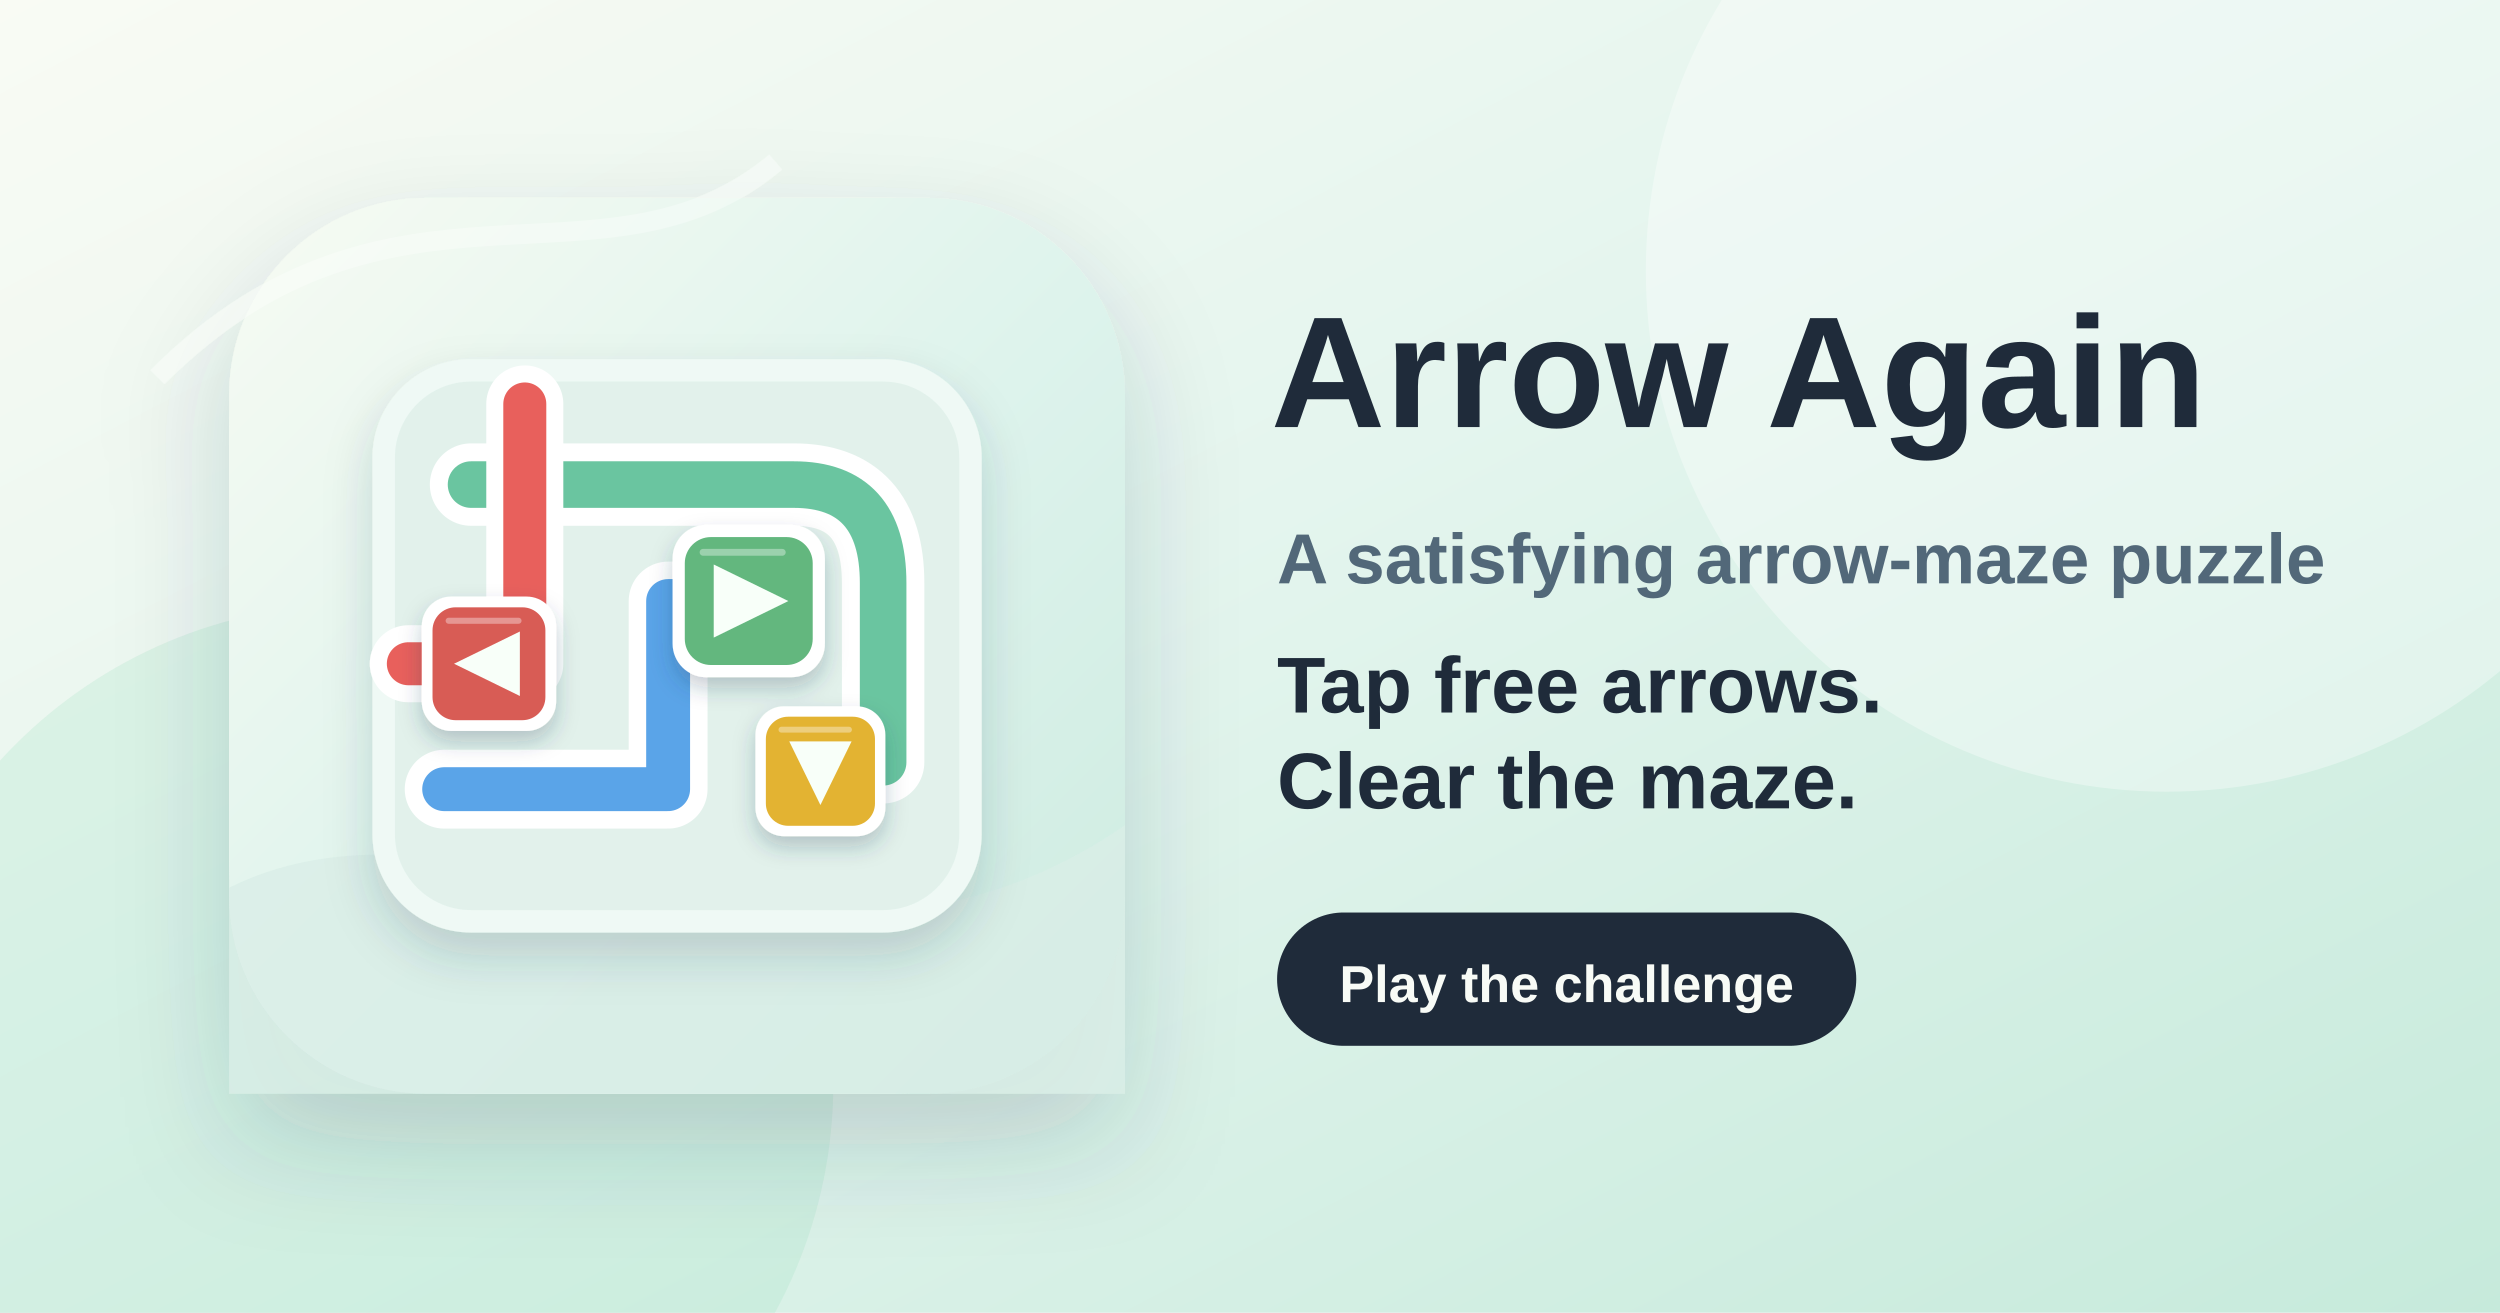
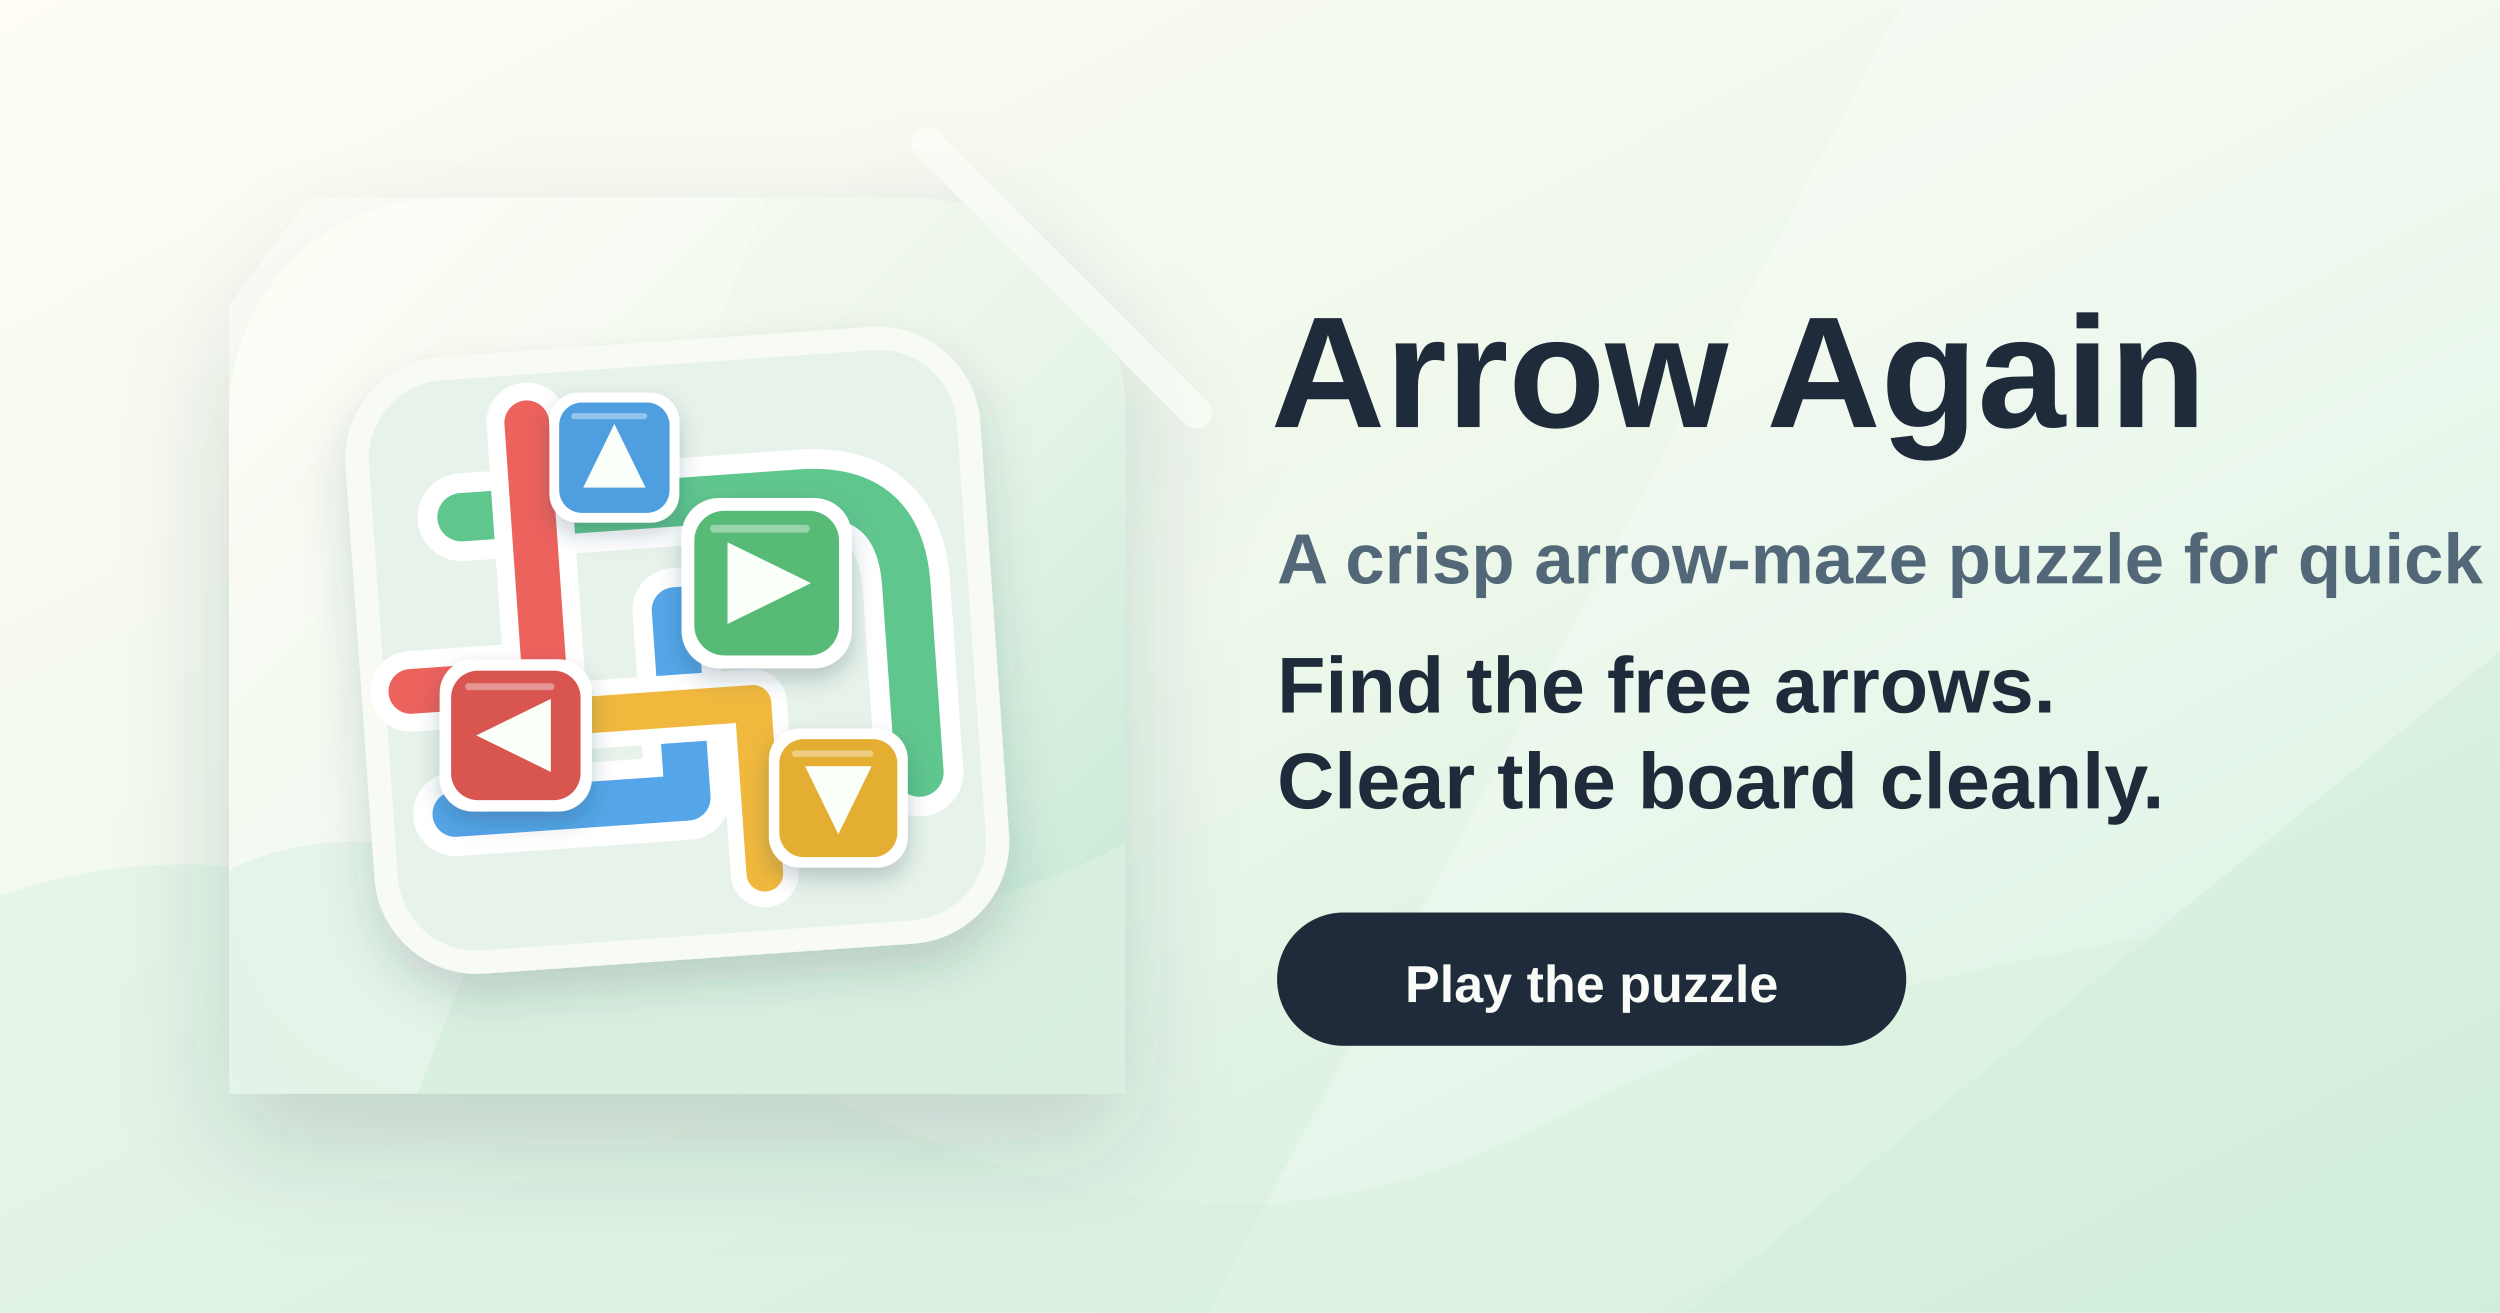
<svg xmlns="http://www.w3.org/2000/svg" width="1200" height="630" viewBox="0 0 1200 630">
  <defs>
    <linearGradient id="shareBg" x1="0" x2="1" y1="0" y2="1">
-       <stop offset="0" stop-color="#F9FBF4" />
-       <stop offset=".45" stop-color="#E4F5EE" />
-       <stop offset="1" stop-color="#C6EADB" />
+       <stop offset="0" stop-color="#FFFDF4" />
+       <stop offset=".48" stop-color="#EEF8EB" />
+       <stop offset="1" stop-color="#C8EBD6" />
    </linearGradient>
    <filter id="cardShadow" x="-20%" y="-20%" width="140%" height="150%">
      <feDropShadow dx="0" dy="24" stdDeviation="26" flood-color="#274157" flood-opacity=".18" />
    </filter>
  </defs>
  <rect width="1200" height="630" fill="url(#shareBg)" />
-   <circle cx="1040" cy="130" r="250" fill="#FFFFFF" opacity=".34" />
-   <circle cx="170" cy="520" r="230" fill="#9DDDBE" opacity=".22" />
+   <path d="M930 -30 H1240 V280 L810 630 H580Z" fill="#FFFFFF" opacity=".26" />
+   <path d="M0 430 C260 340 450 690 740 540 C930 442 1030 470 1200 402 V630 H0Z" fill="#D7F0DE" opacity=".48" />
  <g transform="translate(110 95)" filter="url(#cardShadow)">
-     <rect width="430" height="430" rx="112" fill="#F8FBF6" />
+     <rect width="430" height="430" rx="112" fill="#FFFDF4" />
    <defs>
      <linearGradient id="iconBg" x1="0" x2="1" y1="0" y2="1">
-         <stop offset="0" stop-color="#F7FBF3" />
-         <stop offset=".54" stop-color="#DDF3EC" />
-         <stop offset="1" stop-color="#CDEBE0" />
+         <stop offset="0" stop-color="#FFFDF4" />
+         <stop offset=".52" stop-color="#EAF6E8" />
+         <stop offset="1" stop-color="#BFE7D1" />
      </linearGradient>
      <filter id="softShadow" x="-20%" y="-20%" width="140%" height="150%">
        <feDropShadow dx="0" dy="11.18" stdDeviation="11.18" flood-color="#274157" flood-opacity=".18" />
      </filter>
      <filter id="tileShadow" x="-25%" y="-25%" width="150%" height="150%">
        <feDropShadow dx="0" dy="5.16" stdDeviation="5.16" flood-color="#24435B" flood-opacity=".25" />
      </filter>
    </defs>
-     <rect width="430" height="430" rx="94.6" fill="url(#iconBg)" />
-     <path d="M0 331.1 C120.4 270.9 275.2 408.5 430 301 L430 430 L0 430Z" fill="#D9EEE7" opacity=".75" />
-     <path d="M-34.4 86 C77.4 -25.8 180.6 51.6 262.3 -17.2" stroke="#ffffff" stroke-width="9.46" opacity=".32" fill="none" />
-     <g filter="url(#softShadow)">
-       <rect x="68.8" y="77.4" width="292.4" height="275.2" rx="47.3" fill="#EFF9F5" />
-       <rect x="79.55" y="88.15" width="270.9" height="253.7" rx="36.55" fill="#DDEFE8" opacity=".72" />
-       <path d="M116.1 137.6 H270.9 Q313.9 137.6 313.9 184.9 V270.9" stroke="#ffffff" stroke-width="39.56" stroke-linecap="round" stroke-linejoin="round" fill="none" />
-       <path d="M116.1 137.6 H270.9 Q313.9 137.6 313.9 184.9 V270.9" stroke="#6BC5A0" stroke-width="22.36" stroke-linecap="round" stroke-linejoin="round" fill="none" />
-       <path d="M103.2 283.8 H210.7 V193.5 H262.3" stroke="#ffffff" stroke-width="37.84" stroke-linecap="round" stroke-linejoin="round" fill="none" />
-       <path d="M103.2 283.8 H210.7 V193.5 H262.3" stroke="#5AA4E8" stroke-width="21.07" stroke-linecap="round" stroke-linejoin="round" fill="none" />
-       <path d="M141.9 98.9 V223.6 H86" stroke="#ffffff" stroke-width="36.98" stroke-linecap="round" stroke-linejoin="round" fill="none" />
-       <path d="M141.9 98.9 V223.6 H86" stroke="#E8615B" stroke-width="20.64" stroke-linecap="round" stroke-linejoin="round" fill="none" />
+     <rect width="430" height="430" rx="103.2" fill="url(#iconBg)" />
+     <path d="M0 322.5 C111.8 266.6 249.4 408.5 430 309.6 L430 430 L0 430Z" fill="#D9F0DF" opacity=".9" />
+     <path d="M38.7 0 H258 L90.3 430 H0 V51.6Z" fill="#FFFFFF" opacity=".28" />
+     <path d="M335.4 -25.8 L464.4 103.2" stroke="#FFFFFF" stroke-width="15.05" opacity=".46" stroke-linecap="round" />
+     <g filter="url(#softShadow)" transform="rotate(-4 215 215)">
+       <rect x="62.35" y="68.8" width="305.3" height="296.7" rx="49.45" fill="#F8FBF4" />
+       <rect x="73.53" y="79.98" width="282.94" height="274.34" rx="37.84" fill="#E7F3EA" />
+       <path d="M116.1 146.2 H279.5 Q326.8 146.2 326.8 193.5 V283.8" stroke="#FFFFFF" stroke-width="42.14" stroke-linecap="round" stroke-linejoin="round" fill="none" />
+       <path d="M116.1 146.2 H279.5 Q326.8 146.2 326.8 193.5 V283.8" stroke="#5FC68E" stroke-width="23.22" stroke-linecap="round" stroke-linejoin="round" fill="none" />
+       <path d="M103.2 288.1 H215 V197.8 H275.2" stroke="#FFFFFF" stroke-width="40.42" stroke-linecap="round" stroke-linejoin="round" fill="none" />
+       <path d="M103.2 288.1 H215 V197.8 H275.2" stroke="#54A6E8" stroke-width="21.93" stroke-linecap="round" stroke-linejoin="round" fill="none" />
+       <path d="M150.5 103.2 V227.9 H86" stroke="#FFFFFF" stroke-width="38.7" stroke-linecap="round" stroke-linejoin="round" fill="none" />
+       <path d="M150.5 103.2 V227.9 H86" stroke="#EC625B" stroke-width="21.5" stroke-linecap="round" stroke-linejoin="round" fill="none" />
+       <path d="M249.4 326.8 V245.1 H163.4" stroke="#FFFFFF" stroke-width="32.68" stroke-linecap="round" stroke-linejoin="round" fill="none" />
+       <path d="M249.4 326.8 V245.1 H163.4" stroke="#F0B83E" stroke-width="17.63" stroke-linecap="round" stroke-linejoin="round" fill="none" />
    </g>
    <g filter="url(#tileShadow)">
      <g>
-         <rect x="212.85" y="156.95" width="73.1" height="73.1" rx="16.082" fill="#ffffff" />
-         <rect x="218.698" y="162.798" width="61.404" height="61.404" rx="12.544" fill="#63B77E" />
-         <polygon points="232.587,175.956 268.406,193.5 232.587,211.044" fill="#F8FFF9" />
-         <path d="M227.47 170.108 H265.482" stroke="#ffffff" stroke-width="3.29" opacity=".36" stroke-linecap="round" />
+         <rect x="217.15" y="144.05" width="81.7" height="81.7" rx="17.974" fill="#FFFFFF" />
+         <rect x="223.278" y="150.178" width="69.445" height="69.445" rx="14.379" fill="#58BA77" />
+         <polygon points="239.209,165.292 279.242,184.9 239.209,204.508" fill="#FBFFF9" />
+         <path d="M232.673 158.756 H276.791" stroke="#FFFFFF" stroke-width="3.758" opacity=".38" stroke-linecap="round" />
      </g>
      <g>
-         <rect x="92.45" y="191.35" width="64.5" height="64.5" rx="14.19" fill="#ffffff" />
-         <rect x="97.61" y="196.51" width="54.18" height="54.18" rx="11.068" fill="#D85B55" />
-         <polygon points="139.535,208.12 107.93,223.6 139.535,239.08" fill="#F8FFF9" />
-         <path d="M105.35 202.96 H138.89" stroke="#ffffff" stroke-width="2.902" opacity=".36" stroke-linecap="round" />
+         <rect x="101.05" y="221.45" width="73.1" height="73.1" rx="16.082" fill="#FFFFFF" />
+         <rect x="106.532" y="226.932" width="62.135" height="62.135" rx="12.866" fill="#D9544F" />
+         <polygon points="154.413,240.456 118.594,258 154.413,275.544" fill="#FBFFF9" />
+         <path d="M114.939 234.608 H154.413" stroke="#FFFFFF" stroke-width="3.363" opacity=".38" stroke-linecap="round" />
      </g>
      <g>
-         <rect x="252.625" y="244.025" width="62.35" height="62.35" rx="13.717" fill="#ffffff" />
-         <rect x="257.613" y="249.013" width="52.374" height="52.374" rx="10.699" fill="#E3B333" />
-         <polygon points="268.836,260.859 283.8,291.411 298.764,260.859" fill="#F8FFF9" />
-         <path d="M265.095 255.248 H297.517" stroke="#ffffff" stroke-width="2.806" opacity=".36" stroke-linecap="round" />
+         <rect x="259.075" y="254.775" width="66.65" height="66.65" rx="14.663" fill="#FFFFFF" />
+         <rect x="264.074" y="259.774" width="56.653" height="56.653" rx="11.73" fill="#E4AE33" />
+         <polygon points="276.404,272.771 292.4,305.429 308.396,272.771" fill="#FBFFF9" />
+         <path d="M271.739 266.772 H307.73" stroke="#FFFFFF" stroke-width="3.066" opacity=".38" stroke-linecap="round" />
+       </g>
+       <g>
+         <rect x="153.725" y="93.525" width="62.35" height="62.35" rx="13.717" fill="#FFFFFF" />
+         <rect x="158.401" y="98.201" width="52.997" height="52.997" rx="10.974" fill="#4F9FE0" />
+         <polygon points="169.936,139.04 184.9,108.489 199.864,139.04" fill="#FBFFF9" />
+         <path d="M165.572 104.748 H199.241" stroke="#FFFFFF" stroke-width="2.868" opacity=".38" stroke-linecap="round" />
      </g>
    </g>
  </g>
  <text x="610" y="205" fill="#1F2B3A" font-family="Avenir Next, Nunito, Arial, sans-serif" font-size="76" font-weight="900">Arrow Again</text>
-   <text x="613" y="280" fill="#526879" font-family="Avenir Next, Nunito, Arial, sans-serif" font-size="34" font-weight="700">A satisfying arrow-maze puzzle</text>
-   <text x="613" y="342" fill="#1F2B3A" font-family="Avenir Next, Nunito, Arial, sans-serif" font-size="38" font-weight="800">Tap free arrows.</text>
-   <text x="613" y="388" fill="#1F2B3A" font-family="Avenir Next, Nunito, Arial, sans-serif" font-size="38" font-weight="800">Clear the maze.</text>
+   <text x="613" y="280" fill="#526879" font-family="Avenir Next, Nunito, Arial, sans-serif" font-size="34" font-weight="700">A crisp arrow-maze puzzle for quick sessions</text>
+   <text x="613" y="342" fill="#1F2B3A" font-family="Avenir Next, Nunito, Arial, sans-serif" font-size="38" font-weight="800">Find the free arrows.</text>
+   <text x="613" y="388" fill="#1F2B3A" font-family="Avenir Next, Nunito, Arial, sans-serif" font-size="38" font-weight="800">Clear the board cleanly.</text>
  <g transform="translate(613 438)">
-     <rect width="278" height="64" rx="32" fill="#1F2B3A" />
-     <text x="139" y="43" fill="#F8FBF6" text-anchor="middle" font-family="Avenir Next, Nunito, Arial, sans-serif" font-size="25" font-weight="800">Play the challenge</text>
+     <rect width="302" height="64" rx="32" fill="#1F2B3A" />
+     <text x="151" y="43" fill="#F8FBF6" text-anchor="middle" font-family="Avenir Next, Nunito, Arial, sans-serif" font-size="25" font-weight="800">Play the puzzle</text>
  </g>
</svg>
